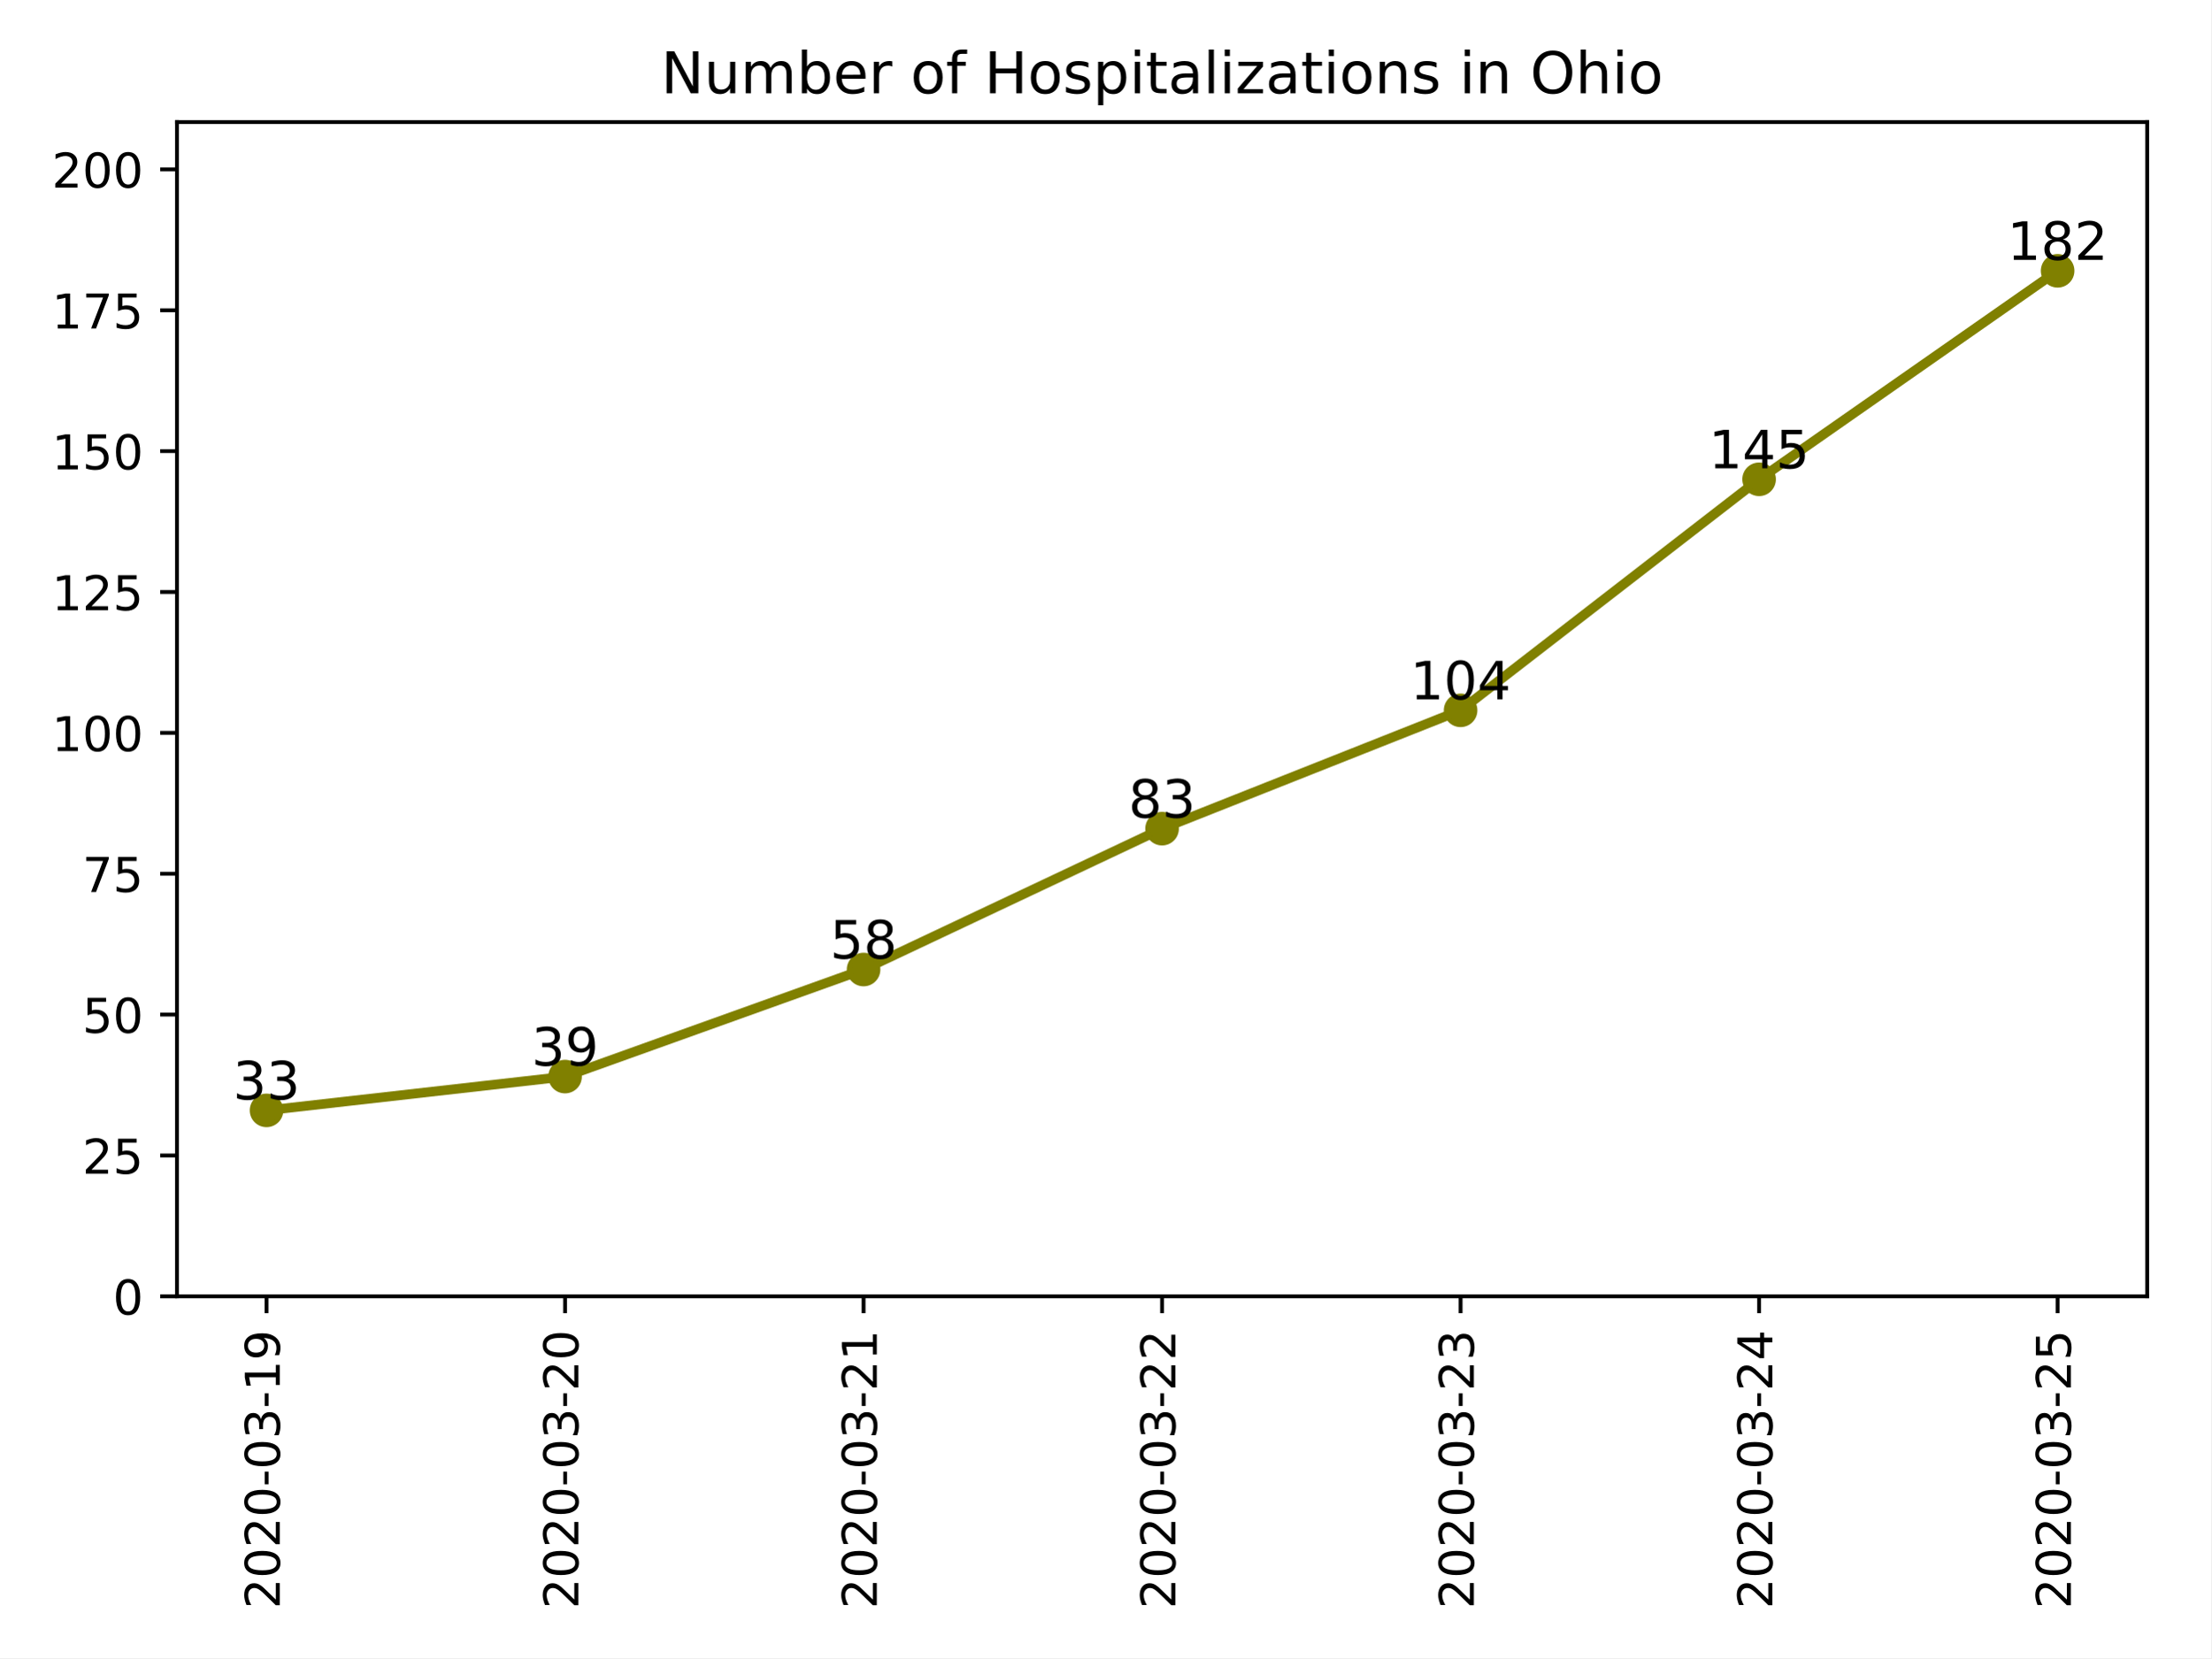
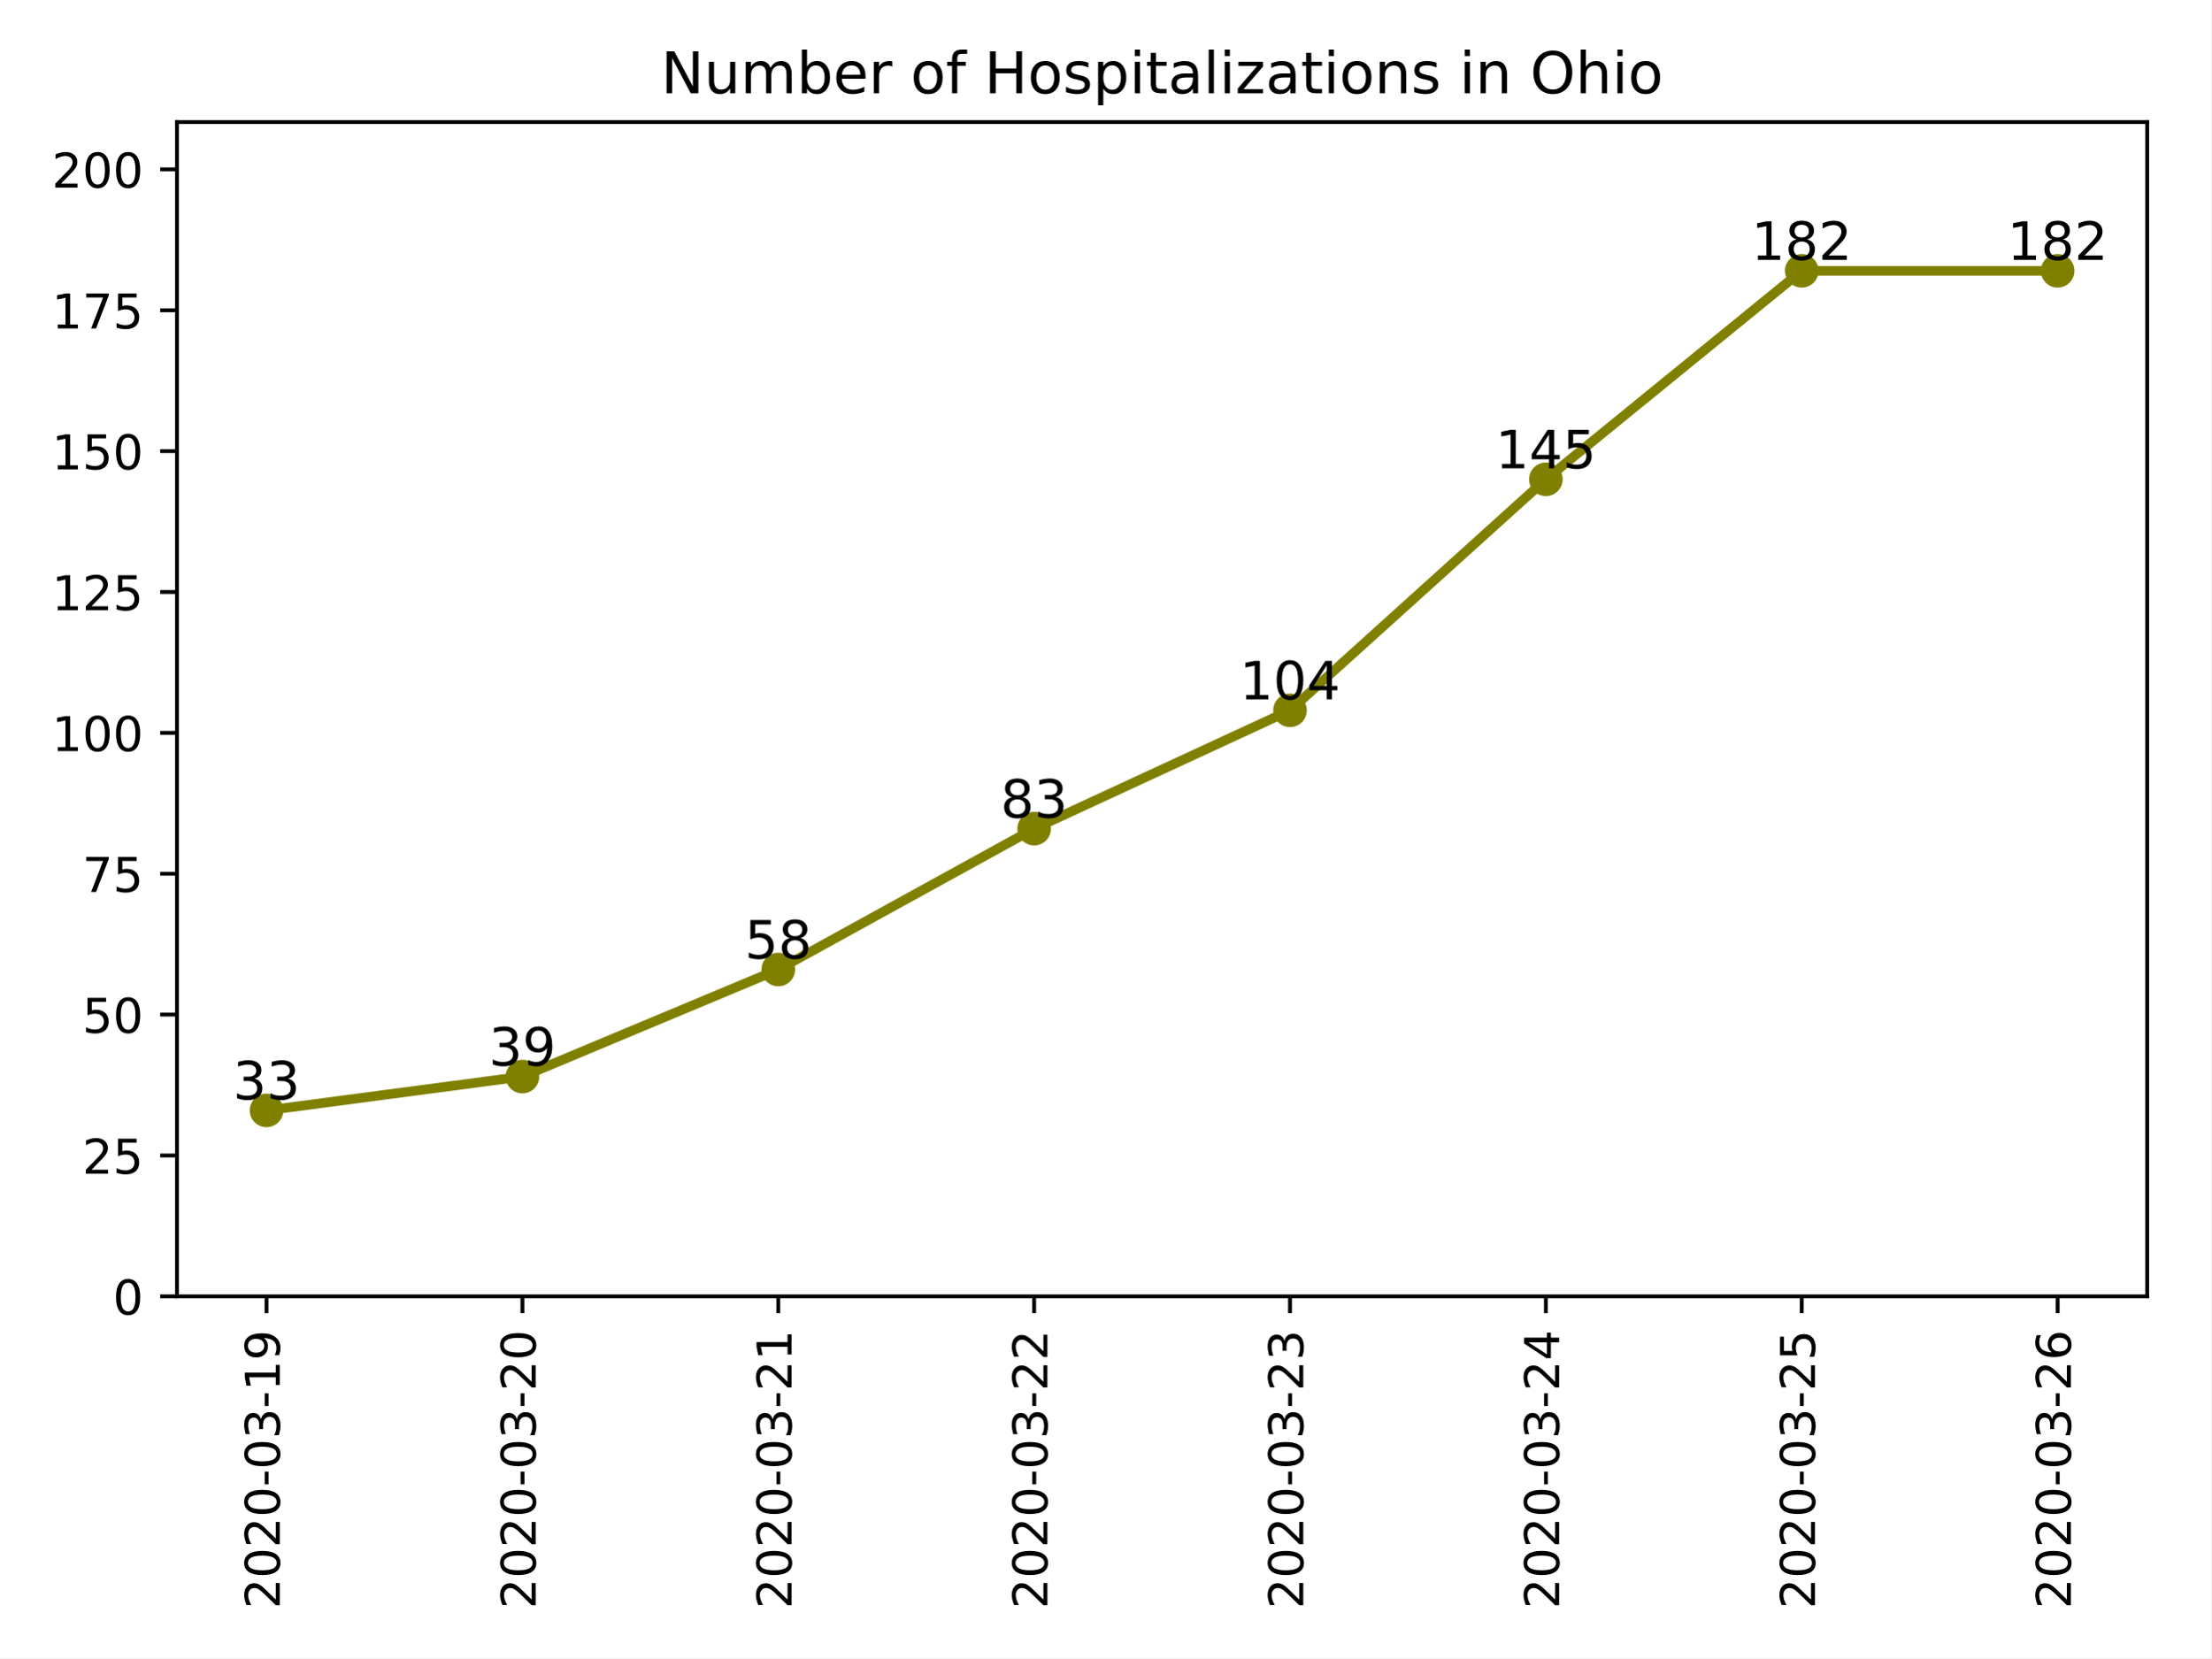
<svg xmlns="http://www.w3.org/2000/svg" xmlns:xlink="http://www.w3.org/1999/xlink" height="345.6pt" version="1.1" viewBox="0 0 460.8 345.6" width="460.8pt">
  <defs>
    <style type="text/css">
*{stroke-linecap:butt;stroke-linejoin:round;}
  </style>
  </defs>
  <g id="figure_1">
    <g id="patch_1">
      <path d="M 0 345.6  L 460.8 345.6  L 460.8 0  L 0 0  z " style="fill:#ffffff;" />
    </g>
    <g id="axes_1">
      <g id="patch_2">
        <path d="M 36.88 270.2  L 447.48 270.2  L 447.48 25.44  L 36.88 25.44  z " style="fill:#ffffff;" />
      </g>
      <g id="matplotlib.axis_1">
        <g id="xtick_1">
          <g id="line2d_1">
            <defs>
-               <path d="M 0 0  L 0 3.5  " id="m42b7c66753" style="stroke:#000000;stroke-width:0.8;" />
-             </defs>
-             <g>
-               <use style="stroke:#000000;stroke-width:0.8;" x="55.544" xlink:href="#m42b7c66753" y="270.2" />
+               <path d="M 0 0  L 0 3.5  " id="mf00b15b35a" style="stroke:#000000;stroke-width:0.8;" />
+             </defs>
+             <g>
+               <use style="stroke:#000000;stroke-width:0.8;" x="55.544" xlink:href="#mf00b15b35a" y="270.2" />
            </g>
          </g>
          <g id="text_1">
            <defs>
              <path d="M 19.188 8.297  L 53.609 8.297  L 53.609 0  L 7.328 0  L 7.328 8.297  Q 12.938 14.109 22.625 23.891  Q 32.328 33.688 34.812 36.531  Q 39.547 41.844 41.422 45.531  Q 43.312 49.219 43.312 52.781  Q 43.312 58.594 39.234 62.25  Q 35.156 65.922 28.609 65.922  Q 23.969 65.922 18.812 64.312  Q 13.672 62.703 7.812 59.422  L 7.812 69.391  Q 13.766 71.781 18.938 73  Q 24.125 74.219 28.422 74.219  Q 39.75 74.219 46.484 68.547  Q 53.219 62.891 53.219 53.422  Q 53.219 48.922 51.531 44.891  Q 49.859 40.875 45.406 35.406  Q 44.188 33.984 37.641 27.219  Q 31.109 20.453 19.188 8.297  z " id="DejaVuSans-32" />
              <path d="M 31.781 66.406  Q 24.172 66.406 20.328 58.906  Q 16.5 51.422 16.5 36.375  Q 16.5 21.391 20.328 13.891  Q 24.172 6.391 31.781 6.391  Q 39.453 6.391 43.281 13.891  Q 47.125 21.391 47.125 36.375  Q 47.125 51.422 43.281 58.906  Q 39.453 66.406 31.781 66.406  z M 31.781 74.219  Q 44.047 74.219 50.516 64.516  Q 56.984 54.828 56.984 36.375  Q 56.984 17.969 50.516 8.266  Q 44.047 -1.422 31.781 -1.422  Q 19.531 -1.422 13.062 8.266  Q 6.594 17.969 6.594 36.375  Q 6.594 54.828 13.062 64.516  Q 19.531 74.219 31.781 74.219  z " id="DejaVuSans-30" />
              <path d="M 4.891 31.391  L 31.203 31.391  L 31.203 23.391  L 4.891 23.391  z " id="DejaVuSans-2d" />
              <path d="M 40.578 39.312  Q 47.656 37.797 51.625 33  Q 55.609 28.219 55.609 21.188  Q 55.609 10.406 48.188 4.484  Q 40.766 -1.422 27.094 -1.422  Q 22.516 -1.422 17.656 -0.516  Q 12.797 0.391 7.625 2.203  L 7.625 11.719  Q 11.719 9.328 16.594 8.109  Q 21.484 6.891 26.812 6.891  Q 36.078 6.891 40.938 10.547  Q 45.797 14.203 45.797 21.188  Q 45.797 27.641 41.281 31.266  Q 36.766 34.906 28.719 34.906  L 20.219 34.906  L 20.219 43.016  L 29.109 43.016  Q 36.375 43.016 40.234 45.922  Q 44.094 48.828 44.094 54.297  Q 44.094 59.906 40.109 62.906  Q 36.141 65.922 28.719 65.922  Q 24.656 65.922 20.016 65.031  Q 15.375 64.156 9.812 62.312  L 9.812 71.094  Q 15.438 72.656 20.344 73.438  Q 25.25 74.219 29.594 74.219  Q 40.828 74.219 47.359 69.109  Q 53.906 64.016 53.906 55.328  Q 53.906 49.266 50.438 45.094  Q 46.969 40.922 40.578 39.312  z " id="DejaVuSans-33" />
              <path d="M 12.406 8.297  L 28.516 8.297  L 28.516 63.922  L 10.984 60.406  L 10.984 69.391  L 28.422 72.906  L 38.281 72.906  L 38.281 8.297  L 54.391 8.297  L 54.391 0  L 12.406 0  z " id="DejaVuSans-31" />
              <path d="M 10.984 1.516  L 10.984 10.5  Q 14.703 8.734 18.5 7.812  Q 22.312 6.891 25.984 6.891  Q 35.75 6.891 40.891 13.453  Q 46.047 20.016 46.781 33.406  Q 43.953 29.203 39.594 26.953  Q 35.25 24.703 29.984 24.703  Q 19.047 24.703 12.672 31.312  Q 6.297 37.938 6.297 49.422  Q 6.297 60.641 12.938 67.422  Q 19.578 74.219 30.609 74.219  Q 43.266 74.219 49.922 64.516  Q 56.594 54.828 56.594 36.375  Q 56.594 19.141 48.406 8.859  Q 40.234 -1.422 26.422 -1.422  Q 22.703 -1.422 18.891 -0.688  Q 15.094 0.047 10.984 1.516  z M 30.609 32.422  Q 37.25 32.422 41.125 36.953  Q 45.016 41.5 45.016 49.422  Q 45.016 57.281 41.125 61.844  Q 37.25 66.406 30.609 66.406  Q 23.969 66.406 20.094 61.844  Q 16.219 57.281 16.219 49.422  Q 16.219 41.5 20.094 36.953  Q 23.969 32.422 30.609 32.422  z " id="DejaVuSans-39" />
            </defs>
            <g transform="translate(58.30301 335.3156)rotate(-90)scale(0.1 -0.1)">
              <use xlink:href="#DejaVuSans-32" />
              <use x="63.623" xlink:href="#DejaVuSans-30" />
              <use x="127.246" xlink:href="#DejaVuSans-32" />
              <use x="190.869" xlink:href="#DejaVuSans-30" />
              <use x="254.492" xlink:href="#DejaVuSans-2d" />
              <use x="290.576" xlink:href="#DejaVuSans-30" />
              <use x="354.199" xlink:href="#DejaVuSans-33" />
              <use x="417.822" xlink:href="#DejaVuSans-2d" />
              <use x="453.906" xlink:href="#DejaVuSans-31" />
              <use x="517.529" xlink:href="#DejaVuSans-39" />
            </g>
          </g>
        </g>
        <g id="xtick_2">
          <g id="line2d_2">
            <g>
-               <use style="stroke:#000000;stroke-width:0.8;" x="117.756" xlink:href="#m42b7c66753" y="270.2" />
+               <use style="stroke:#000000;stroke-width:0.8;" x="108.868" xlink:href="#mf00b15b35a" y="270.2" />
            </g>
          </g>
          <g id="text_2">
-             <g transform="translate(120.5151 335.3156)rotate(-90)scale(0.1 -0.1)">
+             <g transform="translate(111.6277 335.3156)rotate(-90)scale(0.1 -0.1)">
              <use xlink:href="#DejaVuSans-32" />
              <use x="63.623" xlink:href="#DejaVuSans-30" />
              <use x="127.246" xlink:href="#DejaVuSans-32" />
              <use x="190.869" xlink:href="#DejaVuSans-30" />
              <use x="254.492" xlink:href="#DejaVuSans-2d" />
              <use x="290.576" xlink:href="#DejaVuSans-30" />
              <use x="354.199" xlink:href="#DejaVuSans-33" />
              <use x="417.822" xlink:href="#DejaVuSans-2d" />
              <use x="453.906" xlink:href="#DejaVuSans-32" />
              <use x="517.529" xlink:href="#DejaVuSans-30" />
            </g>
          </g>
        </g>
        <g id="xtick_3">
          <g id="line2d_3">
            <g>
-               <use style="stroke:#000000;stroke-width:0.8;" x="179.968" xlink:href="#m42b7c66753" y="270.2" />
+               <use style="stroke:#000000;stroke-width:0.8;" x="162.193" xlink:href="#mf00b15b35a" y="270.2" />
            </g>
          </g>
          <g id="text_3">
-             <g transform="translate(182.7273 335.3156)rotate(-90)scale(0.1 -0.1)">
+             <g transform="translate(164.9524 335.3156)rotate(-90)scale(0.1 -0.1)">
              <use xlink:href="#DejaVuSans-32" />
              <use x="63.623" xlink:href="#DejaVuSans-30" />
              <use x="127.246" xlink:href="#DejaVuSans-32" />
              <use x="190.869" xlink:href="#DejaVuSans-30" />
              <use x="254.492" xlink:href="#DejaVuSans-2d" />
              <use x="290.576" xlink:href="#DejaVuSans-30" />
              <use x="354.199" xlink:href="#DejaVuSans-33" />
              <use x="417.822" xlink:href="#DejaVuSans-2d" />
              <use x="453.906" xlink:href="#DejaVuSans-32" />
              <use x="517.529" xlink:href="#DejaVuSans-31" />
            </g>
          </g>
        </g>
        <g id="xtick_4">
          <g id="line2d_4">
            <g>
-               <use style="stroke:#000000;stroke-width:0.8;" x="242.18" xlink:href="#m42b7c66753" y="270.2" />
+               <use style="stroke:#000000;stroke-width:0.8;" x="215.518" xlink:href="#mf00b15b35a" y="270.2" />
            </g>
          </g>
          <g id="text_4">
-             <g transform="translate(244.9394 335.3156)rotate(-90)scale(0.1 -0.1)">
+             <g transform="translate(218.277 335.3156)rotate(-90)scale(0.1 -0.1)">
              <use xlink:href="#DejaVuSans-32" />
              <use x="63.623" xlink:href="#DejaVuSans-30" />
              <use x="127.246" xlink:href="#DejaVuSans-32" />
              <use x="190.869" xlink:href="#DejaVuSans-30" />
              <use x="254.492" xlink:href="#DejaVuSans-2d" />
              <use x="290.576" xlink:href="#DejaVuSans-30" />
              <use x="354.199" xlink:href="#DejaVuSans-33" />
              <use x="417.822" xlink:href="#DejaVuSans-2d" />
              <use x="453.906" xlink:href="#DejaVuSans-32" />
              <use x="517.529" xlink:href="#DejaVuSans-32" />
            </g>
          </g>
        </g>
        <g id="xtick_5">
          <g id="line2d_5">
            <g>
-               <use style="stroke:#000000;stroke-width:0.8;" x="304.392" xlink:href="#m42b7c66753" y="270.2" />
+               <use style="stroke:#000000;stroke-width:0.8;" x="268.842" xlink:href="#mf00b15b35a" y="270.2" />
            </g>
          </g>
          <g id="text_5">
-             <g transform="translate(307.1515 335.3156)rotate(-90)scale(0.1 -0.1)">
+             <g transform="translate(271.6017 335.3156)rotate(-90)scale(0.1 -0.1)">
              <use xlink:href="#DejaVuSans-32" />
              <use x="63.623" xlink:href="#DejaVuSans-30" />
              <use x="127.246" xlink:href="#DejaVuSans-32" />
              <use x="190.869" xlink:href="#DejaVuSans-30" />
              <use x="254.492" xlink:href="#DejaVuSans-2d" />
              <use x="290.576" xlink:href="#DejaVuSans-30" />
              <use x="354.199" xlink:href="#DejaVuSans-33" />
              <use x="417.822" xlink:href="#DejaVuSans-2d" />
              <use x="453.906" xlink:href="#DejaVuSans-32" />
              <use x="517.529" xlink:href="#DejaVuSans-33" />
            </g>
          </g>
        </g>
        <g id="xtick_6">
          <g id="line2d_6">
            <g>
-               <use style="stroke:#000000;stroke-width:0.8;" x="366.604" xlink:href="#m42b7c66753" y="270.2" />
+               <use style="stroke:#000000;stroke-width:0.8;" x="322.167" xlink:href="#mf00b15b35a" y="270.2" />
            </g>
          </g>
          <g id="text_6">
            <defs>
              <path d="M 37.797 64.312  L 12.891 25.391  L 37.797 25.391  z M 35.203 72.906  L 47.609 72.906  L 47.609 25.391  L 58.016 25.391  L 58.016 17.188  L 47.609 17.188  L 47.609 0  L 37.797 0  L 37.797 17.188  L 4.891 17.188  L 4.891 26.703  z " id="DejaVuSans-34" />
            </defs>
-             <g transform="translate(369.3636 335.3156)rotate(-90)scale(0.1 -0.1)">
+             <g transform="translate(324.9264 335.3156)rotate(-90)scale(0.1 -0.1)">
              <use xlink:href="#DejaVuSans-32" />
              <use x="63.623" xlink:href="#DejaVuSans-30" />
              <use x="127.246" xlink:href="#DejaVuSans-32" />
              <use x="190.869" xlink:href="#DejaVuSans-30" />
              <use x="254.492" xlink:href="#DejaVuSans-2d" />
              <use x="290.576" xlink:href="#DejaVuSans-30" />
              <use x="354.199" xlink:href="#DejaVuSans-33" />
              <use x="417.822" xlink:href="#DejaVuSans-2d" />
              <use x="453.906" xlink:href="#DejaVuSans-32" />
              <use x="517.529" xlink:href="#DejaVuSans-34" />
            </g>
          </g>
        </g>
        <g id="xtick_7">
          <g id="line2d_7">
            <g>
-               <use style="stroke:#000000;stroke-width:0.8;" x="428.816" xlink:href="#m42b7c66753" y="270.2" />
+               <use style="stroke:#000000;stroke-width:0.8;" x="375.492" xlink:href="#mf00b15b35a" y="270.2" />
            </g>
          </g>
          <g id="text_7">
            <defs>
              <path d="M 10.797 72.906  L 49.516 72.906  L 49.516 64.594  L 19.828 64.594  L 19.828 46.734  Q 21.969 47.469 24.109 47.828  Q 26.266 48.188 28.422 48.188  Q 40.625 48.188 47.75 41.5  Q 54.891 34.812 54.891 23.391  Q 54.891 11.625 47.562 5.094  Q 40.234 -1.422 26.906 -1.422  Q 22.312 -1.422 17.547 -0.641  Q 12.797 0.141 7.719 1.703  L 7.719 11.625  Q 12.109 9.234 16.797 8.062  Q 21.484 6.891 26.703 6.891  Q 35.156 6.891 40.078 11.328  Q 45.016 15.766 45.016 23.391  Q 45.016 31 40.078 35.438  Q 35.156 39.891 26.703 39.891  Q 22.75 39.891 18.812 39.016  Q 14.891 38.141 10.797 36.281  z " id="DejaVuSans-35" />
            </defs>
+             <g transform="translate(378.2511 335.3156)rotate(-90)scale(0.1 -0.1)">
+               <use xlink:href="#DejaVuSans-32" />
+               <use x="63.623" xlink:href="#DejaVuSans-30" />
+               <use x="127.246" xlink:href="#DejaVuSans-32" />
+               <use x="190.869" xlink:href="#DejaVuSans-30" />
+               <use x="254.492" xlink:href="#DejaVuSans-2d" />
+               <use x="290.576" xlink:href="#DejaVuSans-30" />
+               <use x="354.199" xlink:href="#DejaVuSans-33" />
+               <use x="417.822" xlink:href="#DejaVuSans-2d" />
+               <use x="453.906" xlink:href="#DejaVuSans-32" />
+               <use x="517.529" xlink:href="#DejaVuSans-35" />
+             </g>
+           </g>
+         </g>
+         <g id="xtick_8">
+           <g id="line2d_8">
+             <g>
+               <use style="stroke:#000000;stroke-width:0.8;" x="428.816" xlink:href="#mf00b15b35a" y="270.2" />
+             </g>
+           </g>
+           <g id="text_8">
+             <defs>
+               <path d="M 33.016 40.375  Q 26.375 40.375 22.484 35.828  Q 18.609 31.297 18.609 23.391  Q 18.609 15.531 22.484 10.953  Q 26.375 6.391 33.016 6.391  Q 39.656 6.391 43.531 10.953  Q 47.406 15.531 47.406 23.391  Q 47.406 31.297 43.531 35.828  Q 39.656 40.375 33.016 40.375  z M 52.594 71.297  L 52.594 62.312  Q 48.875 64.062 45.094 64.984  Q 41.312 65.922 37.594 65.922  Q 27.828 65.922 22.672 59.328  Q 17.531 52.734 16.797 39.406  Q 19.672 43.656 24.016 45.922  Q 28.375 48.188 33.594 48.188  Q 44.578 48.188 50.953 41.516  Q 57.328 34.859 57.328 23.391  Q 57.328 12.156 50.688 5.359  Q 44.047 -1.422 33.016 -1.422  Q 20.359 -1.422 13.672 8.266  Q 6.984 17.969 6.984 36.375  Q 6.984 53.656 15.188 63.938  Q 23.391 74.219 37.203 74.219  Q 40.922 74.219 44.703 73.484  Q 48.484 72.75 52.594 71.297  z " id="DejaVuSans-36" />
+             </defs>
            <g transform="translate(431.5757 335.3156)rotate(-90)scale(0.1 -0.1)">
              <use xlink:href="#DejaVuSans-32" />
              <use x="63.623" xlink:href="#DejaVuSans-30" />
              <use x="127.246" xlink:href="#DejaVuSans-32" />
              <use x="190.869" xlink:href="#DejaVuSans-30" />
              <use x="254.492" xlink:href="#DejaVuSans-2d" />
              <use x="290.576" xlink:href="#DejaVuSans-30" />
              <use x="354.199" xlink:href="#DejaVuSans-33" />
              <use x="417.822" xlink:href="#DejaVuSans-2d" />
              <use x="453.906" xlink:href="#DejaVuSans-32" />
-               <use x="517.529" xlink:href="#DejaVuSans-35" />
+               <use x="517.529" xlink:href="#DejaVuSans-36" />
            </g>
          </g>
        </g>
      </g>
      <g id="matplotlib.axis_2">
        <g id="ytick_1">
-           <g id="line2d_8">
-             <defs>
-               <path d="M 0 0  L -3.5 0  " id="m831984f5f1" style="stroke:#000000;stroke-width:0.8;" />
-             </defs>
-             <g>
-               <use style="stroke:#000000;stroke-width:0.8;" x="36.88" xlink:href="#m831984f5f1" y="270.2" />
-             </g>
-           </g>
-           <g id="text_8">
+           <g id="line2d_9">
+             <defs>
+               <path d="M 0 0  L -3.5 0  " id="m936d02eddb" style="stroke:#000000;stroke-width:0.8;" />
+             </defs>
+             <g>
+               <use style="stroke:#000000;stroke-width:0.8;" x="36.88" xlink:href="#m936d02eddb" y="270.2" />
+             </g>
+           </g>
+           <g id="text_9">
            <g transform="translate(23.5175 273.9992)scale(0.1 -0.1)">
              <use xlink:href="#DejaVuSans-30" />
            </g>
          </g>
        </g>
        <g id="ytick_2">
-           <g id="line2d_9">
-             <g>
-               <use style="stroke:#000000;stroke-width:0.8;" x="36.88" xlink:href="#m831984f5f1" y="240.837" />
-             </g>
-           </g>
-           <g id="text_9">
+           <g id="line2d_10">
+             <g>
+               <use style="stroke:#000000;stroke-width:0.8;" x="36.88" xlink:href="#m936d02eddb" y="240.837" />
+             </g>
+           </g>
+           <g id="text_10">
            <g transform="translate(17.155 244.6367)scale(0.1 -0.1)">
              <use xlink:href="#DejaVuSans-32" />
              <use x="63.623" xlink:href="#DejaVuSans-35" />
            </g>
          </g>
        </g>
        <g id="ytick_3">
-           <g id="line2d_10">
-             <g>
-               <use style="stroke:#000000;stroke-width:0.8;" x="36.88" xlink:href="#m831984f5f1" y="211.475" />
-             </g>
-           </g>
-           <g id="text_10">
+           <g id="line2d_11">
+             <g>
+               <use style="stroke:#000000;stroke-width:0.8;" x="36.88" xlink:href="#m936d02eddb" y="211.475" />
+             </g>
+           </g>
+           <g id="text_11">
            <g transform="translate(17.155 215.2742)scale(0.1 -0.1)">
              <use xlink:href="#DejaVuSans-35" />
              <use x="63.623" xlink:href="#DejaVuSans-30" />
            </g>
          </g>
        </g>
        <g id="ytick_4">
-           <g id="line2d_11">
-             <g>
-               <use style="stroke:#000000;stroke-width:0.8;" x="36.88" xlink:href="#m831984f5f1" y="182.112" />
-             </g>
-           </g>
-           <g id="text_11">
+           <g id="line2d_12">
+             <g>
+               <use style="stroke:#000000;stroke-width:0.8;" x="36.88" xlink:href="#m936d02eddb" y="182.112" />
+             </g>
+           </g>
+           <g id="text_12">
            <defs>
              <path d="M 8.203 72.906  L 55.078 72.906  L 55.078 68.703  L 28.609 0  L 18.312 0  L 43.219 64.594  L 8.203 64.594  z " id="DejaVuSans-37" />
            </defs>
            <g transform="translate(17.155 185.9117)scale(0.1 -0.1)">
              <use xlink:href="#DejaVuSans-37" />
              <use x="63.623" xlink:href="#DejaVuSans-35" />
            </g>
          </g>
        </g>
        <g id="ytick_5">
-           <g id="line2d_12">
-             <g>
-               <use style="stroke:#000000;stroke-width:0.8;" x="36.88" xlink:href="#m831984f5f1" y="152.75" />
-             </g>
-           </g>
-           <g id="text_12">
+           <g id="line2d_13">
+             <g>
+               <use style="stroke:#000000;stroke-width:0.8;" x="36.88" xlink:href="#m936d02eddb" y="152.75" />
+             </g>
+           </g>
+           <g id="text_13">
            <g transform="translate(10.7925 156.5492)scale(0.1 -0.1)">
              <use xlink:href="#DejaVuSans-31" />
              <use x="63.623" xlink:href="#DejaVuSans-30" />
              <use x="127.246" xlink:href="#DejaVuSans-30" />
            </g>
          </g>
        </g>
        <g id="ytick_6">
-           <g id="line2d_13">
-             <g>
-               <use style="stroke:#000000;stroke-width:0.8;" x="36.88" xlink:href="#m831984f5f1" y="123.387" />
-             </g>
-           </g>
-           <g id="text_13">
+           <g id="line2d_14">
+             <g>
+               <use style="stroke:#000000;stroke-width:0.8;" x="36.88" xlink:href="#m936d02eddb" y="123.387" />
+             </g>
+           </g>
+           <g id="text_14">
            <g transform="translate(10.7925 127.1867)scale(0.1 -0.1)">
              <use xlink:href="#DejaVuSans-31" />
              <use x="63.623" xlink:href="#DejaVuSans-32" />
              <use x="127.246" xlink:href="#DejaVuSans-35" />
            </g>
          </g>
        </g>
        <g id="ytick_7">
-           <g id="line2d_14">
-             <g>
-               <use style="stroke:#000000;stroke-width:0.8;" x="36.88" xlink:href="#m831984f5f1" y="94.025" />
-             </g>
-           </g>
-           <g id="text_14">
+           <g id="line2d_15">
+             <g>
+               <use style="stroke:#000000;stroke-width:0.8;" x="36.88" xlink:href="#m936d02eddb" y="94.025" />
+             </g>
+           </g>
+           <g id="text_15">
            <g transform="translate(10.7925 97.82417)scale(0.1 -0.1)">
              <use xlink:href="#DejaVuSans-31" />
              <use x="63.623" xlink:href="#DejaVuSans-35" />
              <use x="127.246" xlink:href="#DejaVuSans-30" />
            </g>
          </g>
        </g>
        <g id="ytick_8">
-           <g id="line2d_15">
-             <g>
-               <use style="stroke:#000000;stroke-width:0.8;" x="36.88" xlink:href="#m831984f5f1" y="64.662" />
-             </g>
-           </g>
-           <g id="text_15">
+           <g id="line2d_16">
+             <g>
+               <use style="stroke:#000000;stroke-width:0.8;" x="36.88" xlink:href="#m936d02eddb" y="64.662" />
+             </g>
+           </g>
+           <g id="text_16">
            <g transform="translate(10.7925 68.46166)scale(0.1 -0.1)">
              <use xlink:href="#DejaVuSans-31" />
              <use x="63.623" xlink:href="#DejaVuSans-37" />
              <use x="127.246" xlink:href="#DejaVuSans-35" />
            </g>
          </g>
        </g>
        <g id="ytick_9">
-           <g id="line2d_16">
-             <g>
-               <use style="stroke:#000000;stroke-width:0.8;" x="36.88" xlink:href="#m831984f5f1" y="35.3" />
-             </g>
-           </g>
-           <g id="text_16">
+           <g id="line2d_17">
+             <g>
+               <use style="stroke:#000000;stroke-width:0.8;" x="36.88" xlink:href="#m936d02eddb" y="35.3" />
+             </g>
+           </g>
+           <g id="text_17">
            <g transform="translate(10.7925 39.09915)scale(0.1 -0.1)">
              <use xlink:href="#DejaVuSans-32" />
              <use x="63.623" xlink:href="#DejaVuSans-30" />
              <use x="127.246" xlink:href="#DejaVuSans-30" />
            </g>
          </g>
        </g>
      </g>
-       <g id="line2d_17">
-         <path clip-path="url(#pf48ab053af)" d="M 55.544 231.441  L 117.756 224.394  L 179.968 202.079  L 242.18 172.716  L 304.392 148.052  L 366.604 99.897  L 428.816 56.441  " style="fill:none;stroke:#808000;stroke-linecap:square;stroke-width:2;" />
+       <g id="line2d_18">
+         <path clip-path="url(#p33e998898b)" d="M 55.544 231.441  L 108.868 224.394  L 162.193 202.079  L 215.518 172.716  L 268.842 148.052  L 322.167 99.897  L 375.492 56.441  L 428.816 56.441  " style="fill:none;stroke:#808000;stroke-linecap:square;stroke-width:2;" />
        <defs>
-           <path d="M 0 3  C 0.796 3 1.559 2.684 2.121 2.121  C 2.684 1.559 3 0.796 3 0  C 3 -0.796 2.684 -1.559 2.121 -2.121  C 1.559 -2.684 0.796 -3 0 -3  C -0.796 -3 -1.559 -2.684 -2.121 -2.121  C -2.684 -1.559 -3 -0.796 -3 0  C -3 0.796 -2.684 1.559 -2.121 2.121  C -1.559 2.684 -0.796 3 0 3  z " id="m5308270091" style="stroke:#808000;" />
+           <path d="M 0 3  C 0.796 3 1.559 2.684 2.121 2.121  C 2.684 1.559 3 0.796 3 0  C 3 -0.796 2.684 -1.559 2.121 -2.121  C 1.559 -2.684 0.796 -3 0 -3  C -0.796 -3 -1.559 -2.684 -2.121 -2.121  C -2.684 -1.559 -3 -0.796 -3 0  C -3 0.796 -2.684 1.559 -2.121 2.121  C -1.559 2.684 -0.796 3 0 3  z " id="m08a11d5fec" style="stroke:#808000;" />
        </defs>
-         <g clip-path="url(#pf48ab053af)">
-           <use style="fill:#808000;stroke:#808000;" x="55.544" xlink:href="#m5308270091" y="231.441" />
-           <use style="fill:#808000;stroke:#808000;" x="117.756" xlink:href="#m5308270091" y="224.394" />
-           <use style="fill:#808000;stroke:#808000;" x="179.968" xlink:href="#m5308270091" y="202.079" />
-           <use style="fill:#808000;stroke:#808000;" x="242.18" xlink:href="#m5308270091" y="172.716" />
-           <use style="fill:#808000;stroke:#808000;" x="304.392" xlink:href="#m5308270091" y="148.052" />
-           <use style="fill:#808000;stroke:#808000;" x="366.604" xlink:href="#m5308270091" y="99.897" />
-           <use style="fill:#808000;stroke:#808000;" x="428.816" xlink:href="#m5308270091" y="56.441" />
+         <g clip-path="url(#p33e998898b)">
+           <use style="fill:#808000;stroke:#808000;" x="55.544" xlink:href="#m08a11d5fec" y="231.441" />
+           <use style="fill:#808000;stroke:#808000;" x="108.868" xlink:href="#m08a11d5fec" y="224.394" />
+           <use style="fill:#808000;stroke:#808000;" x="162.193" xlink:href="#m08a11d5fec" y="202.079" />
+           <use style="fill:#808000;stroke:#808000;" x="215.518" xlink:href="#m08a11d5fec" y="172.716" />
+           <use style="fill:#808000;stroke:#808000;" x="268.842" xlink:href="#m08a11d5fec" y="148.052" />
+           <use style="fill:#808000;stroke:#808000;" x="322.167" xlink:href="#m08a11d5fec" y="99.897" />
+           <use style="fill:#808000;stroke:#808000;" x="375.492" xlink:href="#m08a11d5fec" y="56.441" />
+           <use style="fill:#808000;stroke:#808000;" x="428.816" xlink:href="#m08a11d5fec" y="56.441" />
        </g>
      </g>
      <g id="patch_3">
        <path d="M 36.88 270.2  L 36.88 25.44  " style="fill:none;stroke:#000000;stroke-linecap:square;stroke-linejoin:miter;stroke-width:0.8;" />
      </g>
      <g id="patch_4">
        <path d="M 447.48 270.2  L 447.48 25.44  " style="fill:none;stroke:#000000;stroke-linecap:square;stroke-linejoin:miter;stroke-width:0.8;" />
      </g>
      <g id="patch_5">
        <path d="M 36.88 270.2  L 447.48 270.2  " style="fill:none;stroke:#000000;stroke-linecap:square;stroke-linejoin:miter;stroke-width:0.8;" />
      </g>
      <g id="patch_6">
        <path d="M 36.88 25.44  L 447.48 25.44  " style="fill:none;stroke:#000000;stroke-linecap:square;stroke-linejoin:miter;stroke-width:0.8;" />
      </g>
-       <g id="text_17">
+       <g id="text_18">
        <g transform="translate(48.54489 229.1538)scale(0.11 -0.11)">
          <use xlink:href="#DejaVuSans-33" />
          <use x="63.623" xlink:href="#DejaVuSans-33" />
        </g>
      </g>
-       <g id="text_18">
-         <g transform="translate(110.757 222.1068)scale(0.11 -0.11)">
+       <g id="text_19">
+         <g transform="translate(101.8696 222.1068)scale(0.11 -0.11)">
          <use xlink:href="#DejaVuSans-33" />
          <use x="63.623" xlink:href="#DejaVuSans-39" />
        </g>
      </g>
-       <g id="text_19">
+       <g id="text_20">
        <defs>
          <path d="M 31.781 34.625  Q 24.75 34.625 20.719 30.859  Q 16.703 27.094 16.703 20.516  Q 16.703 13.922 20.719 10.156  Q 24.75 6.391 31.781 6.391  Q 38.812 6.391 42.859 10.172  Q 46.922 13.969 46.922 20.516  Q 46.922 27.094 42.891 30.859  Q 38.875 34.625 31.781 34.625  z M 21.922 38.812  Q 15.578 40.375 12.031 44.719  Q 8.5 49.078 8.5 55.328  Q 8.5 64.062 14.719 69.141  Q 20.953 74.219 31.781 74.219  Q 42.672 74.219 48.875 69.141  Q 55.078 64.062 55.078 55.328  Q 55.078 49.078 51.531 44.719  Q 48 40.375 41.703 38.812  Q 48.828 37.156 52.797 32.312  Q 56.781 27.484 56.781 20.516  Q 56.781 9.906 50.312 4.234  Q 43.844 -1.422 31.781 -1.422  Q 19.734 -1.422 13.25 4.234  Q 6.781 9.906 6.781 20.516  Q 6.781 27.484 10.781 32.312  Q 14.797 37.156 21.922 38.812  z M 18.312 54.391  Q 18.312 48.734 21.844 45.562  Q 25.391 42.391 31.781 42.391  Q 38.141 42.391 41.719 45.562  Q 45.312 48.734 45.312 54.391  Q 45.312 60.062 41.719 63.234  Q 38.141 66.406 31.781 66.406  Q 25.391 66.406 21.844 63.234  Q 18.312 60.062 18.312 54.391  z " id="DejaVuSans-38" />
        </defs>
-         <g transform="translate(172.9691 199.7913)scale(0.11 -0.11)">
+         <g transform="translate(155.1942 199.7913)scale(0.11 -0.11)">
          <use xlink:href="#DejaVuSans-35" />
          <use x="63.623" xlink:href="#DejaVuSans-38" />
        </g>
      </g>
-       <g id="text_20">
-         <g transform="translate(235.1813 170.4288)scale(0.11 -0.11)">
+       <g id="text_21">
+         <g transform="translate(208.5189 170.4288)scale(0.11 -0.11)">
          <use xlink:href="#DejaVuSans-38" />
          <use x="63.623" xlink:href="#DejaVuSans-33" />
        </g>
      </g>
-       <g id="text_21">
-         <g transform="translate(293.894 145.7643)scale(0.11 -0.11)">
+       <g id="text_22">
+         <g transform="translate(258.3442 145.7643)scale(0.11 -0.11)">
          <use xlink:href="#DejaVuSans-31" />
          <use x="63.623" xlink:href="#DejaVuSans-30" />
          <use x="127.246" xlink:href="#DejaVuSans-34" />
        </g>
      </g>
-       <g id="text_22">
-         <g transform="translate(356.1061 97.60979)scale(0.11 -0.11)">
+       <g id="text_23">
+         <g transform="translate(311.6689 97.60979)scale(0.11 -0.11)">
          <use xlink:href="#DejaVuSans-31" />
          <use x="63.623" xlink:href="#DejaVuSans-34" />
          <use x="127.246" xlink:href="#DejaVuSans-35" />
        </g>
      </g>
-       <g id="text_23">
+       <g id="text_24">
+         <g transform="translate(364.9936 54.15328)scale(0.11 -0.11)">
+           <use xlink:href="#DejaVuSans-31" />
+           <use x="63.623" xlink:href="#DejaVuSans-38" />
+           <use x="127.246" xlink:href="#DejaVuSans-32" />
+         </g>
+       </g>
+       <g id="text_25">
        <g transform="translate(418.3182 54.15328)scale(0.11 -0.11)">
          <use xlink:href="#DejaVuSans-31" />
          <use x="63.623" xlink:href="#DejaVuSans-38" />
          <use x="127.246" xlink:href="#DejaVuSans-32" />
        </g>
      </g>
-       <g id="text_24">
+       <g id="text_26">
        <defs>
          <path d="M 9.812 72.906  L 23.094 72.906  L 55.422 11.922  L 55.422 72.906  L 64.984 72.906  L 64.984 0  L 51.703 0  L 19.391 60.984  L 19.391 0  L 9.812 0  z " id="DejaVuSans-4e" />
          <path d="M 8.5 21.578  L 8.5 54.688  L 17.484 54.688  L 17.484 21.922  Q 17.484 14.156 20.5 10.266  Q 23.531 6.391 29.594 6.391  Q 36.859 6.391 41.078 11.031  Q 45.312 15.672 45.312 23.688  L 45.312 54.688  L 54.297 54.688  L 54.297 0  L 45.312 0  L 45.312 8.406  Q 42.047 3.422 37.719 1  Q 33.406 -1.422 27.688 -1.422  Q 18.266 -1.422 13.375 4.438  Q 8.5 10.297 8.5 21.578  z M 31.109 56  z " id="DejaVuSans-75" />
          <path d="M 52 44.188  Q 55.375 50.25 60.062 53.125  Q 64.75 56 71.094 56  Q 79.641 56 84.281 50.016  Q 88.922 44.047 88.922 33.016  L 88.922 0  L 79.891 0  L 79.891 32.719  Q 79.891 40.578 77.094 44.375  Q 74.312 48.188 68.609 48.188  Q 61.625 48.188 57.562 43.547  Q 53.516 38.922 53.516 30.906  L 53.516 0  L 44.484 0  L 44.484 32.719  Q 44.484 40.625 41.703 44.406  Q 38.922 48.188 33.109 48.188  Q 26.219 48.188 22.156 43.531  Q 18.109 38.875 18.109 30.906  L 18.109 0  L 9.078 0  L 9.078 54.688  L 18.109 54.688  L 18.109 46.188  Q 21.188 51.219 25.484 53.609  Q 29.781 56 35.688 56  Q 41.656 56 45.828 52.969  Q 50 49.953 52 44.188  z " id="DejaVuSans-6d" />
          <path d="M 48.688 27.297  Q 48.688 37.203 44.609 42.844  Q 40.531 48.484 33.406 48.484  Q 26.266 48.484 22.188 42.844  Q 18.109 37.203 18.109 27.297  Q 18.109 17.391 22.188 11.75  Q 26.266 6.109 33.406 6.109  Q 40.531 6.109 44.609 11.75  Q 48.688 17.391 48.688 27.297  z M 18.109 46.391  Q 20.953 51.266 25.266 53.625  Q 29.594 56 35.594 56  Q 45.562 56 51.781 48.094  Q 58.016 40.188 58.016 27.297  Q 58.016 14.406 51.781 6.484  Q 45.562 -1.422 35.594 -1.422  Q 29.594 -1.422 25.266 0.953  Q 20.953 3.328 18.109 8.203  L 18.109 0  L 9.078 0  L 9.078 75.984  L 18.109 75.984  z " id="DejaVuSans-62" />
          <path d="M 56.203 29.594  L 56.203 25.203  L 14.891 25.203  Q 15.484 15.922 20.484 11.062  Q 25.484 6.203 34.422 6.203  Q 39.594 6.203 44.453 7.469  Q 49.312 8.734 54.109 11.281  L 54.109 2.781  Q 49.266 0.734 44.188 -0.344  Q 39.109 -1.422 33.891 -1.422  Q 20.797 -1.422 13.156 6.188  Q 5.516 13.812 5.516 26.812  Q 5.516 40.234 12.766 48.109  Q 20.016 56 32.328 56  Q 43.359 56 49.781 48.891  Q 56.203 41.797 56.203 29.594  z M 47.219 32.234  Q 47.125 39.594 43.094 43.984  Q 39.062 48.391 32.422 48.391  Q 24.906 48.391 20.391 44.141  Q 15.875 39.891 15.188 32.172  z " id="DejaVuSans-65" />
          <path d="M 41.109 46.297  Q 39.594 47.172 37.812 47.578  Q 36.031 48 33.891 48  Q 26.266 48 22.188 43.047  Q 18.109 38.094 18.109 28.812  L 18.109 0  L 9.078 0  L 9.078 54.688  L 18.109 54.688  L 18.109 46.188  Q 20.953 51.172 25.484 53.578  Q 30.031 56 36.531 56  Q 37.453 56 38.578 55.875  Q 39.703 55.766 41.062 55.516  z " id="DejaVuSans-72" />
          <path id="DejaVuSans-20" />
          <path d="M 30.609 48.391  Q 23.391 48.391 19.188 42.75  Q 14.984 37.109 14.984 27.297  Q 14.984 17.484 19.156 11.844  Q 23.344 6.203 30.609 6.203  Q 37.797 6.203 41.984 11.859  Q 46.188 17.531 46.188 27.297  Q 46.188 37.016 41.984 42.703  Q 37.797 48.391 30.609 48.391  z M 30.609 56  Q 42.328 56 49.016 48.375  Q 55.719 40.766 55.719 27.297  Q 55.719 13.875 49.016 6.219  Q 42.328 -1.422 30.609 -1.422  Q 18.844 -1.422 12.172 6.219  Q 5.516 13.875 5.516 27.297  Q 5.516 40.766 12.172 48.375  Q 18.844 56 30.609 56  z " id="DejaVuSans-6f" />
          <path d="M 37.109 75.984  L 37.109 68.5  L 28.516 68.5  Q 23.688 68.5 21.797 66.547  Q 19.922 64.594 19.922 59.516  L 19.922 54.688  L 34.719 54.688  L 34.719 47.703  L 19.922 47.703  L 19.922 0  L 10.891 0  L 10.891 47.703  L 2.297 47.703  L 2.297 54.688  L 10.891 54.688  L 10.891 58.5  Q 10.891 67.625 15.141 71.797  Q 19.391 75.984 28.609 75.984  z " id="DejaVuSans-66" />
          <path d="M 9.812 72.906  L 19.672 72.906  L 19.672 43.016  L 55.516 43.016  L 55.516 72.906  L 65.375 72.906  L 65.375 0  L 55.516 0  L 55.516 34.719  L 19.672 34.719  L 19.672 0  L 9.812 0  z " id="DejaVuSans-48" />
          <path d="M 44.281 53.078  L 44.281 44.578  Q 40.484 46.531 36.375 47.5  Q 32.281 48.484 27.875 48.484  Q 21.188 48.484 17.844 46.438  Q 14.5 44.391 14.5 40.281  Q 14.5 37.156 16.891 35.375  Q 19.281 33.594 26.516 31.984  L 29.594 31.297  Q 39.156 29.25 43.188 25.516  Q 47.219 21.781 47.219 15.094  Q 47.219 7.469 41.188 3.016  Q 35.156 -1.422 24.609 -1.422  Q 20.219 -1.422 15.453 -0.562  Q 10.688 0.297 5.422 2  L 5.422 11.281  Q 10.406 8.688 15.234 7.391  Q 20.062 6.109 24.812 6.109  Q 31.156 6.109 34.562 8.281  Q 37.984 10.453 37.984 14.406  Q 37.984 18.062 35.516 20.016  Q 33.062 21.969 24.703 23.781  L 21.578 24.516  Q 13.234 26.266 9.516 29.906  Q 5.812 33.547 5.812 39.891  Q 5.812 47.609 11.281 51.797  Q 16.75 56 26.812 56  Q 31.781 56 36.172 55.266  Q 40.578 54.547 44.281 53.078  z " id="DejaVuSans-73" />
          <path d="M 18.109 8.203  L 18.109 -20.797  L 9.078 -20.797  L 9.078 54.688  L 18.109 54.688  L 18.109 46.391  Q 20.953 51.266 25.266 53.625  Q 29.594 56 35.594 56  Q 45.562 56 51.781 48.094  Q 58.016 40.188 58.016 27.297  Q 58.016 14.406 51.781 6.484  Q 45.562 -1.422 35.594 -1.422  Q 29.594 -1.422 25.266 0.953  Q 20.953 3.328 18.109 8.203  z M 48.688 27.297  Q 48.688 37.203 44.609 42.844  Q 40.531 48.484 33.406 48.484  Q 26.266 48.484 22.188 42.844  Q 18.109 37.203 18.109 27.297  Q 18.109 17.391 22.188 11.75  Q 26.266 6.109 33.406 6.109  Q 40.531 6.109 44.609 11.75  Q 48.688 17.391 48.688 27.297  z " id="DejaVuSans-70" />
          <path d="M 9.422 54.688  L 18.406 54.688  L 18.406 0  L 9.422 0  z M 9.422 75.984  L 18.406 75.984  L 18.406 64.594  L 9.422 64.594  z " id="DejaVuSans-69" />
          <path d="M 18.312 70.219  L 18.312 54.688  L 36.812 54.688  L 36.812 47.703  L 18.312 47.703  L 18.312 18.016  Q 18.312 11.328 20.141 9.422  Q 21.969 7.516 27.594 7.516  L 36.812 7.516  L 36.812 0  L 27.594 0  Q 17.188 0 13.234 3.875  Q 9.281 7.766 9.281 18.016  L 9.281 47.703  L 2.688 47.703  L 2.688 54.688  L 9.281 54.688  L 9.281 70.219  z " id="DejaVuSans-74" />
          <path d="M 34.281 27.484  Q 23.391 27.484 19.188 25  Q 14.984 22.516 14.984 16.5  Q 14.984 11.719 18.141 8.906  Q 21.297 6.109 26.703 6.109  Q 34.188 6.109 38.703 11.406  Q 43.219 16.703 43.219 25.484  L 43.219 27.484  z M 52.203 31.203  L 52.203 0  L 43.219 0  L 43.219 8.297  Q 40.141 3.328 35.547 0.953  Q 30.953 -1.422 24.312 -1.422  Q 15.922 -1.422 10.953 3.297  Q 6 8.016 6 15.922  Q 6 25.141 12.172 29.828  Q 18.359 34.516 30.609 34.516  L 43.219 34.516  L 43.219 35.406  Q 43.219 41.609 39.141 45  Q 35.062 48.391 27.688 48.391  Q 23 48.391 18.547 47.266  Q 14.109 46.141 10.016 43.891  L 10.016 52.203  Q 14.938 54.109 19.578 55.047  Q 24.219 56 28.609 56  Q 40.484 56 46.344 49.844  Q 52.203 43.703 52.203 31.203  z " id="DejaVuSans-61" />
          <path d="M 9.422 75.984  L 18.406 75.984  L 18.406 0  L 9.422 0  z " id="DejaVuSans-6c" />
          <path d="M 5.516 54.688  L 48.188 54.688  L 48.188 46.484  L 14.406 7.172  L 48.188 7.172  L 48.188 0  L 4.297 0  L 4.297 8.203  L 38.094 47.516  L 5.516 47.516  z " id="DejaVuSans-7a" />
          <path d="M 54.891 33.016  L 54.891 0  L 45.906 0  L 45.906 32.719  Q 45.906 40.484 42.875 44.328  Q 39.844 48.188 33.797 48.188  Q 26.516 48.188 22.312 43.547  Q 18.109 38.922 18.109 30.906  L 18.109 0  L 9.078 0  L 9.078 54.688  L 18.109 54.688  L 18.109 46.188  Q 21.344 51.125 25.703 53.562  Q 30.078 56 35.797 56  Q 45.219 56 50.047 50.172  Q 54.891 44.344 54.891 33.016  z " id="DejaVuSans-6e" />
          <path d="M 39.406 66.219  Q 28.656 66.219 22.328 58.203  Q 16.016 50.203 16.016 36.375  Q 16.016 22.609 22.328 14.594  Q 28.656 6.594 39.406 6.594  Q 50.141 6.594 56.422 14.594  Q 62.703 22.609 62.703 36.375  Q 62.703 50.203 56.422 58.203  Q 50.141 66.219 39.406 66.219  z M 39.406 74.219  Q 54.734 74.219 63.906 63.938  Q 73.094 53.656 73.094 36.375  Q 73.094 19.141 63.906 8.859  Q 54.734 -1.422 39.406 -1.422  Q 24.031 -1.422 14.812 8.828  Q 5.609 19.094 5.609 36.375  Q 5.609 53.656 14.812 63.938  Q 24.031 74.219 39.406 74.219  z " id="DejaVuSans-4f" />
          <path d="M 54.891 33.016  L 54.891 0  L 45.906 0  L 45.906 32.719  Q 45.906 40.484 42.875 44.328  Q 39.844 48.188 33.797 48.188  Q 26.516 48.188 22.312 43.547  Q 18.109 38.922 18.109 30.906  L 18.109 0  L 9.078 0  L 9.078 75.984  L 18.109 75.984  L 18.109 46.188  Q 21.344 51.125 25.703 53.562  Q 30.078 56 35.797 56  Q 45.219 56 50.047 50.172  Q 54.891 44.344 54.891 33.016  z " id="DejaVuSans-68" />
        </defs>
        <g transform="translate(137.7406 19.44)scale(0.12 -0.12)">
          <use xlink:href="#DejaVuSans-4e" />
          <use x="74.805" xlink:href="#DejaVuSans-75" />
          <use x="138.184" xlink:href="#DejaVuSans-6d" />
          <use x="235.596" xlink:href="#DejaVuSans-62" />
          <use x="299.072" xlink:href="#DejaVuSans-65" />
          <use x="360.596" xlink:href="#DejaVuSans-72" />
          <use x="401.709" xlink:href="#DejaVuSans-20" />
          <use x="433.496" xlink:href="#DejaVuSans-6f" />
          <use x="494.678" xlink:href="#DejaVuSans-66" />
          <use x="529.883" xlink:href="#DejaVuSans-20" />
          <use x="561.67" xlink:href="#DejaVuSans-48" />
          <use x="636.865" xlink:href="#DejaVuSans-6f" />
          <use x="698.047" xlink:href="#DejaVuSans-73" />
          <use x="750.146" xlink:href="#DejaVuSans-70" />
          <use x="813.623" xlink:href="#DejaVuSans-69" />
          <use x="841.406" xlink:href="#DejaVuSans-74" />
          <use x="880.615" xlink:href="#DejaVuSans-61" />
          <use x="941.895" xlink:href="#DejaVuSans-6c" />
          <use x="969.678" xlink:href="#DejaVuSans-69" />
          <use x="997.461" xlink:href="#DejaVuSans-7a" />
          <use x="1049.951" xlink:href="#DejaVuSans-61" />
          <use x="1111.23" xlink:href="#DejaVuSans-74" />
          <use x="1150.439" xlink:href="#DejaVuSans-69" />
          <use x="1178.223" xlink:href="#DejaVuSans-6f" />
          <use x="1239.404" xlink:href="#DejaVuSans-6e" />
          <use x="1302.783" xlink:href="#DejaVuSans-73" />
          <use x="1354.883" xlink:href="#DejaVuSans-20" />
          <use x="1386.67" xlink:href="#DejaVuSans-69" />
          <use x="1414.453" xlink:href="#DejaVuSans-6e" />
          <use x="1477.832" xlink:href="#DejaVuSans-20" />
          <use x="1509.619" xlink:href="#DejaVuSans-4f" />
          <use x="1588.33" xlink:href="#DejaVuSans-68" />
          <use x="1651.709" xlink:href="#DejaVuSans-69" />
          <use x="1679.492" xlink:href="#DejaVuSans-6f" />
        </g>
      </g>
    </g>
  </g>
  <defs>
-     <clipPath id="pf48ab053af">
+     <clipPath id="p33e998898b">
      <rect height="244.76" width="410.6" x="36.88" y="25.44" />
    </clipPath>
  </defs>
</svg>
